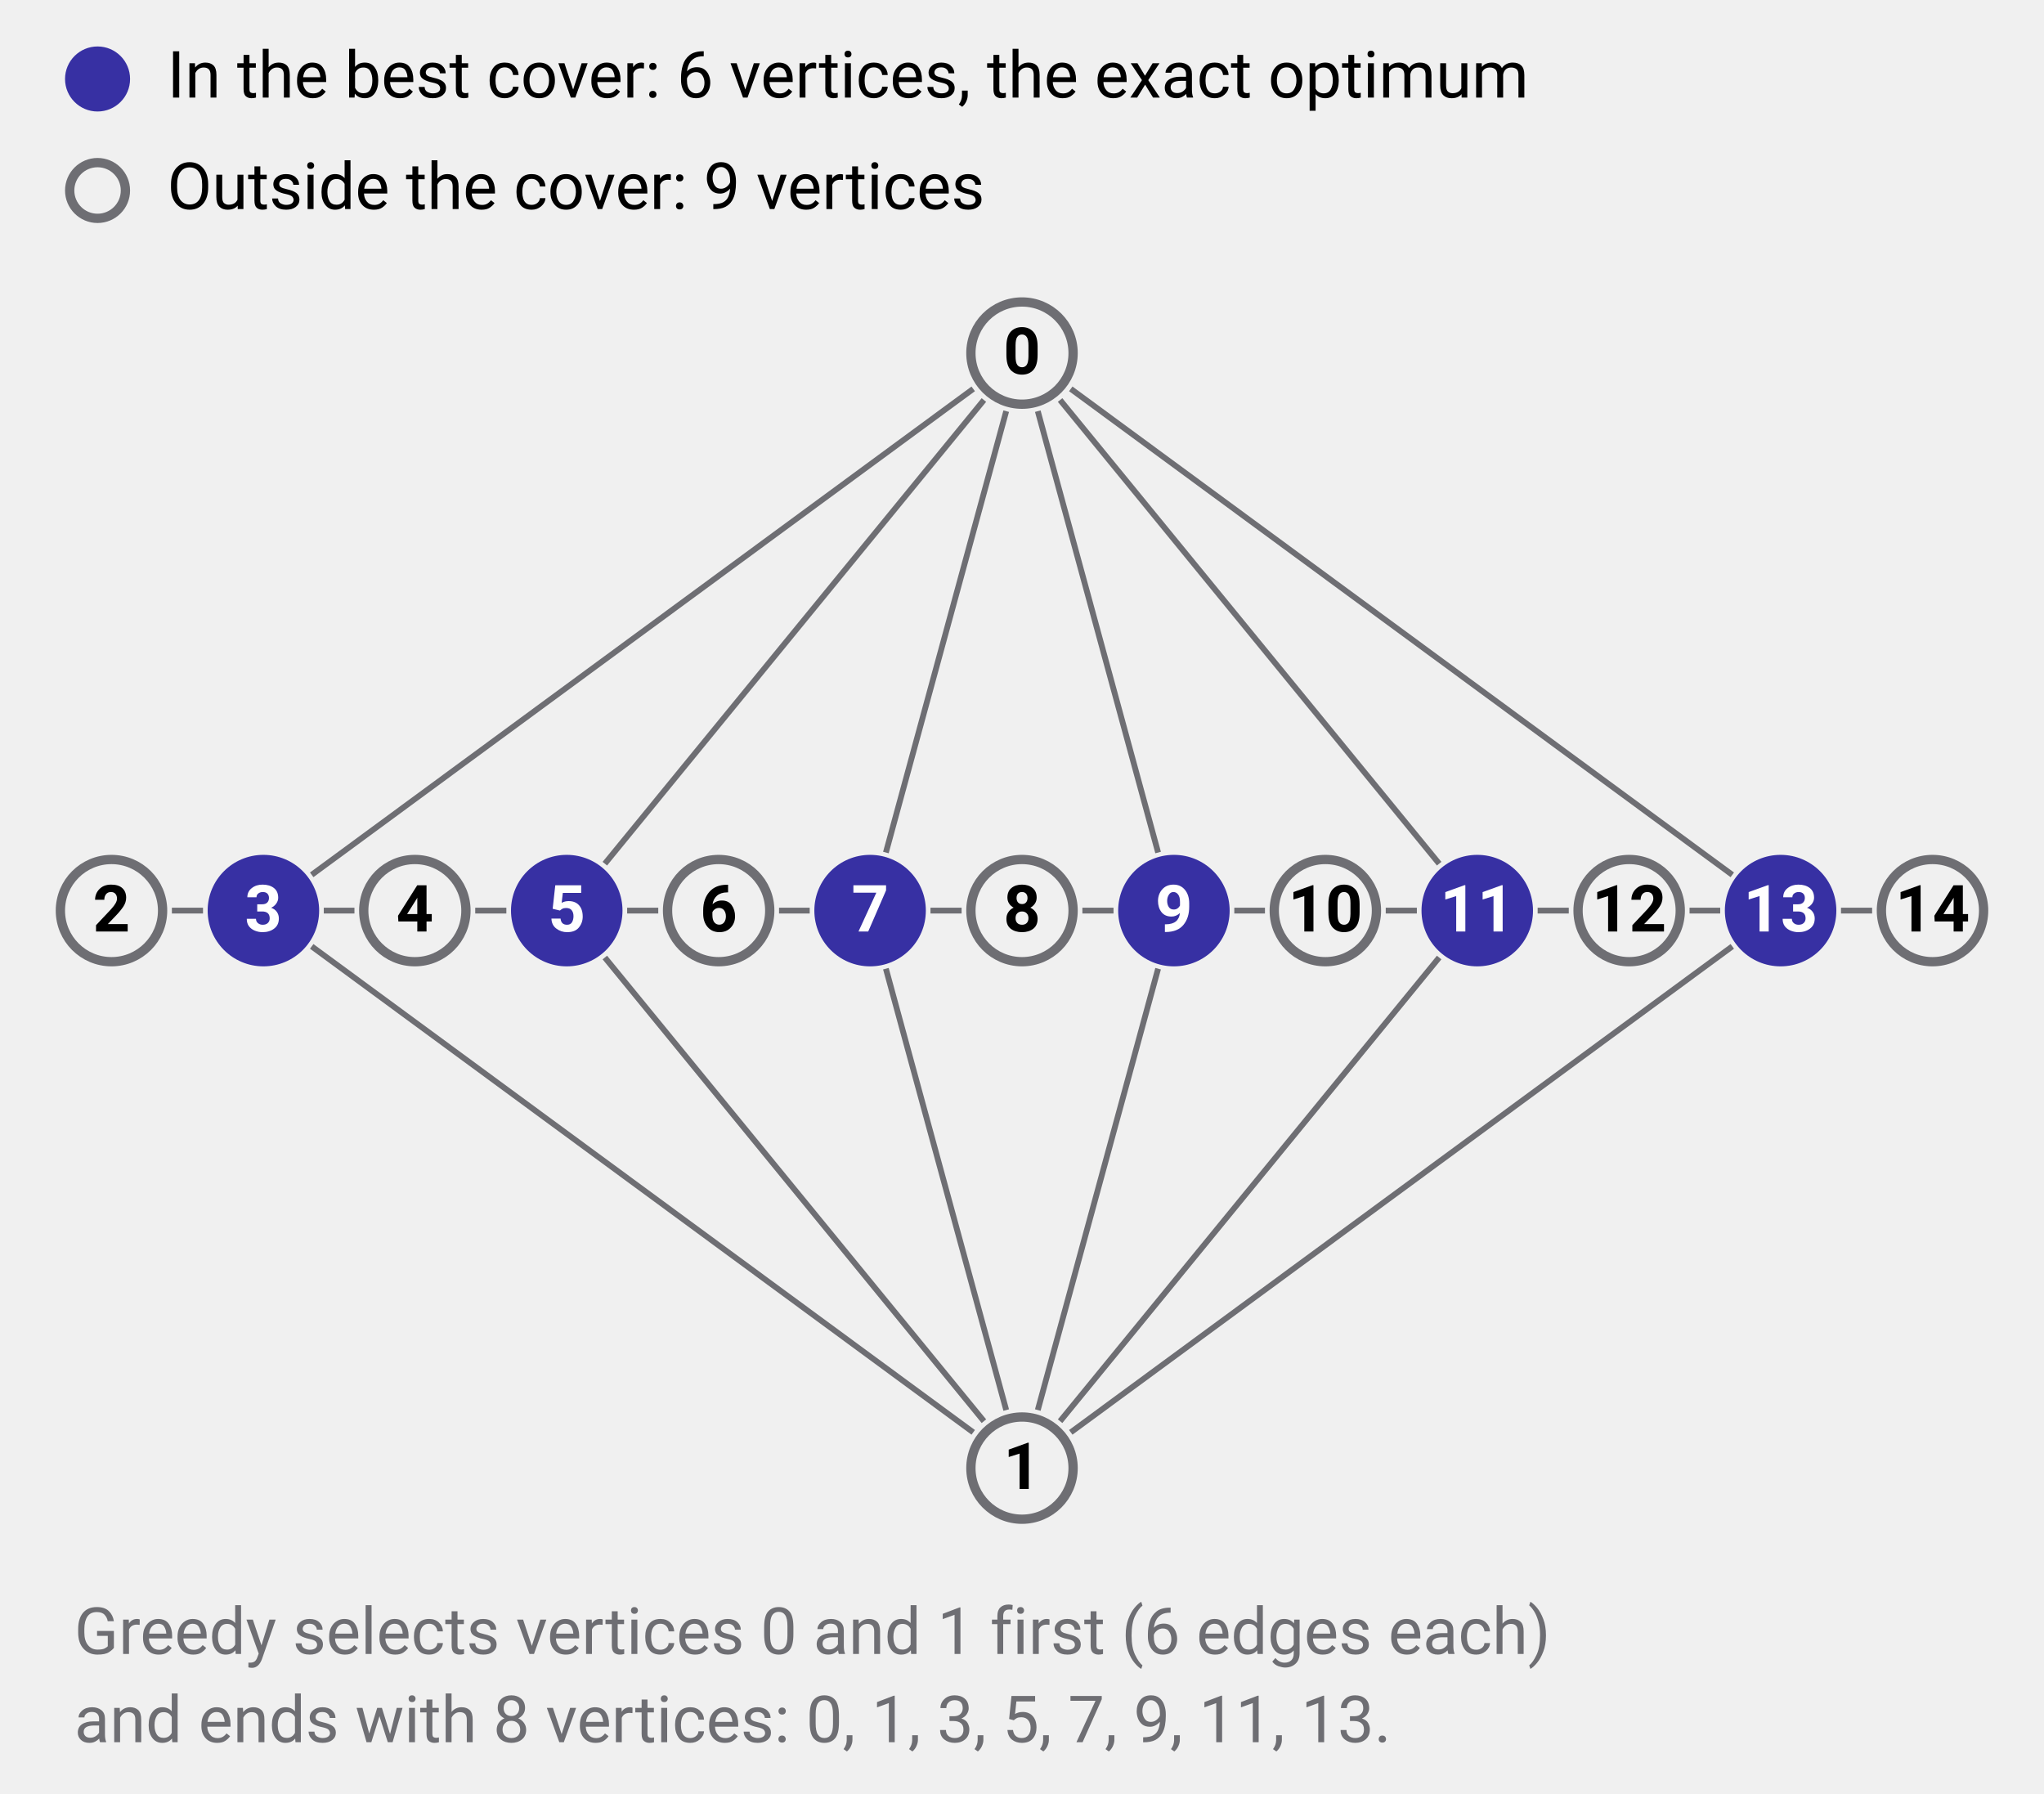
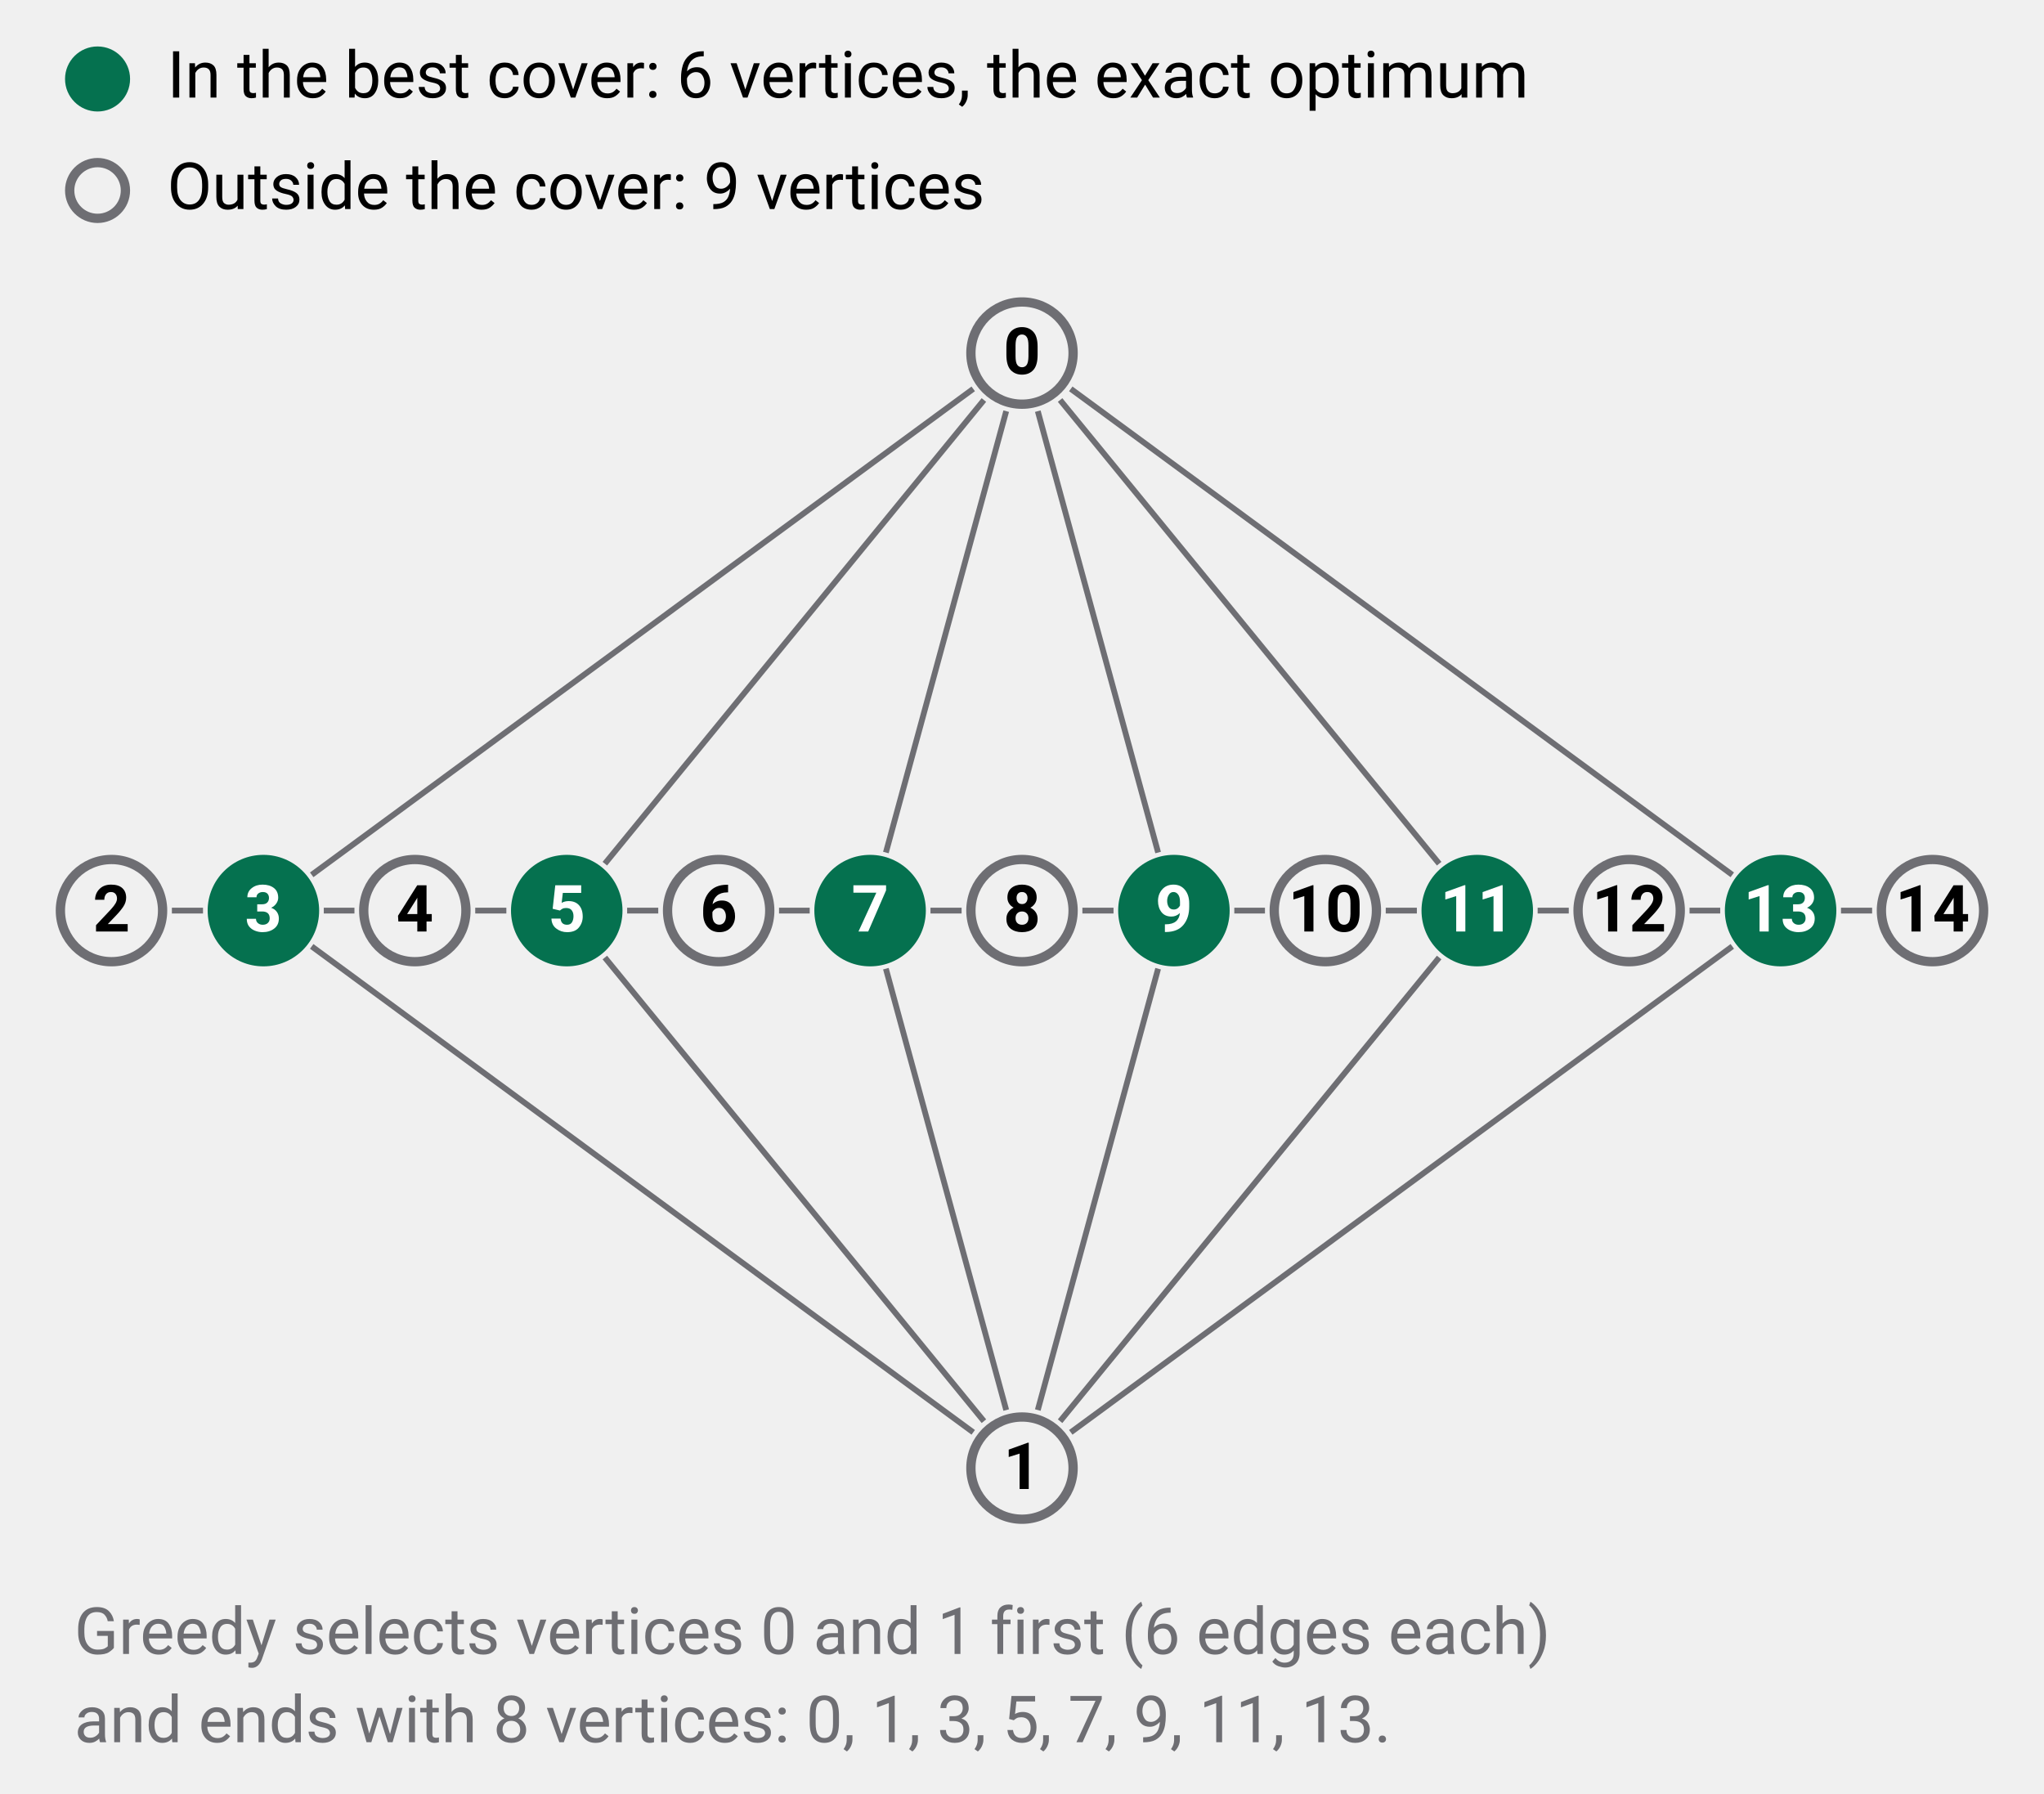
<svg xmlns="http://www.w3.org/2000/svg" viewBox="0 0 440 386" width="440" height="386" role="img" aria-labelledby="t d">
  <style>
text{font-family:-apple-system, BlinkMacSystemFont, system-ui, "Segoe UI", Roboto, sans-serif;font-size:14px}
.ink{fill:#000}
.sec{fill:#6e6e73}
.b{font-weight:600}
.hair{stroke:rgba(60,60,67,.29);stroke-width:1;fill:none}
.edge{stroke:#6e6e73;stroke-width:1.25;fill:none}
- .acc{fill:#3730a3}
- .accS{stroke:#3730a3;fill:none}
+ .acc{fill:#05714f}
+ .accS{stroke:#05714f;fill:none}
.gry{fill:#6e6e73}
.gryS{stroke:#6e6e73;fill:none}
.onacc{fill:#fff}
</style>
  <circle class="acc" cx="21" cy="17" r="7" />
  <text class="ink" x="36" y="21">In the best cover: 6 vertices, the exact optimum</text>
  <circle class="gryS" cx="21" cy="41" r="6" stroke-width="2" />
  <text class="ink" x="36" y="45">Outside the cover: 9 vertices</text>
  <line class="edge" x1="209.5" y1="83.7" x2="67.1" y2="188.3" />
  <line class="edge" x1="211.8" y1="86.1" x2="130.2" y2="185.9" />
  <line class="edge" x1="216.6" y1="88.5" x2="190.7" y2="183.5" />
  <line class="edge" x1="223.4" y1="88.5" x2="249.3" y2="183.5" />
  <line class="edge" x1="228.2" y1="86.1" x2="309.8" y2="185.9" />
  <line class="edge" x1="230.5" y1="83.7" x2="372.9" y2="188.3" />
  <line class="edge" x1="209.5" y1="308.3" x2="67.1" y2="203.7" />
  <line class="edge" x1="211.8" y1="305.9" x2="130.2" y2="206.1" />
  <line class="edge" x1="216.6" y1="303.5" x2="190.7" y2="208.5" />
  <line class="edge" x1="223.4" y1="303.5" x2="249.3" y2="208.5" />
  <line class="edge" x1="228.2" y1="305.9" x2="309.8" y2="206.1" />
  <line class="edge" x1="230.5" y1="308.3" x2="372.9" y2="203.7" />
  <line class="edge" x1="37" y1="196" x2="43.7" y2="196" />
  <line class="edge" x1="69.7" y1="196" x2="76.3" y2="196" />
  <line class="edge" x1="102.3" y1="196" x2="109" y2="196" />
  <line class="edge" x1="135" y1="196" x2="141.7" y2="196" />
  <line class="edge" x1="167.7" y1="196" x2="174.3" y2="196" />
  <line class="edge" x1="200.3" y1="196" x2="207" y2="196" />
  <line class="edge" x1="233" y1="196" x2="239.7" y2="196" />
  <line class="edge" x1="265.7" y1="196" x2="272.3" y2="196" />
  <line class="edge" x1="298.3" y1="196" x2="305" y2="196" />
  <line class="edge" x1="331" y1="196" x2="337.7" y2="196" />
  <line class="edge" x1="363.7" y1="196" x2="370.3" y2="196" />
  <line class="edge" x1="396.3" y1="196" x2="403" y2="196" />
  <g>
    <circle class="gryS" cx="220" cy="76" r="11" stroke-width="2" />
    <text class="ink b" x="220" y="80.5" text-anchor="middle" font-size="12">0</text>
  </g>
  <g>
    <circle class="gryS" cx="220" cy="316" r="11" stroke-width="2" />
    <text class="ink b" x="220" y="320.5" text-anchor="middle" font-size="12">1</text>
  </g>
  <g>
    <circle class="gryS" cx="24" cy="196" r="11" stroke-width="2" />
    <text class="ink b" x="24" y="200.5" text-anchor="middle" font-size="12">2</text>
  </g>
  <g>
    <circle class="acc" cx="56.7" cy="196" r="12" />
    <text class="onacc b" x="56.7" y="200.5" text-anchor="middle" font-size="12">3</text>
  </g>
  <g>
    <circle class="gryS" cx="89.3" cy="196" r="11" stroke-width="2" />
    <text class="ink b" x="89.3" y="200.5" text-anchor="middle" font-size="12">4</text>
  </g>
  <g>
    <circle class="acc" cx="122" cy="196" r="12" />
    <text class="onacc b" x="122" y="200.5" text-anchor="middle" font-size="12">5</text>
  </g>
  <g>
    <circle class="gryS" cx="154.7" cy="196" r="11" stroke-width="2" />
    <text class="ink b" x="154.7" y="200.5" text-anchor="middle" font-size="12">6</text>
  </g>
  <g>
    <circle class="acc" cx="187.3" cy="196" r="12" />
    <text class="onacc b" x="187.3" y="200.5" text-anchor="middle" font-size="12">7</text>
  </g>
  <g>
    <circle class="gryS" cx="220" cy="196" r="11" stroke-width="2" />
    <text class="ink b" x="220" y="200.5" text-anchor="middle" font-size="12">8</text>
  </g>
  <g>
    <circle class="acc" cx="252.7" cy="196" r="12" />
    <text class="onacc b" x="252.7" y="200.5" text-anchor="middle" font-size="12">9</text>
  </g>
  <g>
    <circle class="gryS" cx="285.3" cy="196" r="11" stroke-width="2" />
    <text class="ink b" x="285.3" y="200.5" text-anchor="middle" font-size="12">10</text>
  </g>
  <g>
    <circle class="acc" cx="318" cy="196" r="12" />
    <text class="onacc b" x="318" y="200.5" text-anchor="middle" font-size="12">11</text>
  </g>
  <g>
    <circle class="gryS" cx="350.7" cy="196" r="11" stroke-width="2" />
    <text class="ink b" x="350.7" y="200.5" text-anchor="middle" font-size="12">12</text>
  </g>
  <g>
    <circle class="acc" cx="383.3" cy="196" r="12" />
    <text class="onacc b" x="383.3" y="200.5" text-anchor="middle" font-size="12">13</text>
  </g>
  <g>
    <circle class="gryS" cx="416" cy="196" r="11" stroke-width="2" />
    <text class="ink b" x="416" y="200.5" text-anchor="middle" font-size="12">14</text>
  </g>
  <text class="sec" x="16" y="356">Greedy selects vertices 0 and 1 first (6 edges each)</text>
  <text class="sec" x="16" y="375">and ends with 8 vertices: 0, 1, 3, 5, 7, 9, 11, 13.</text>
</svg>
